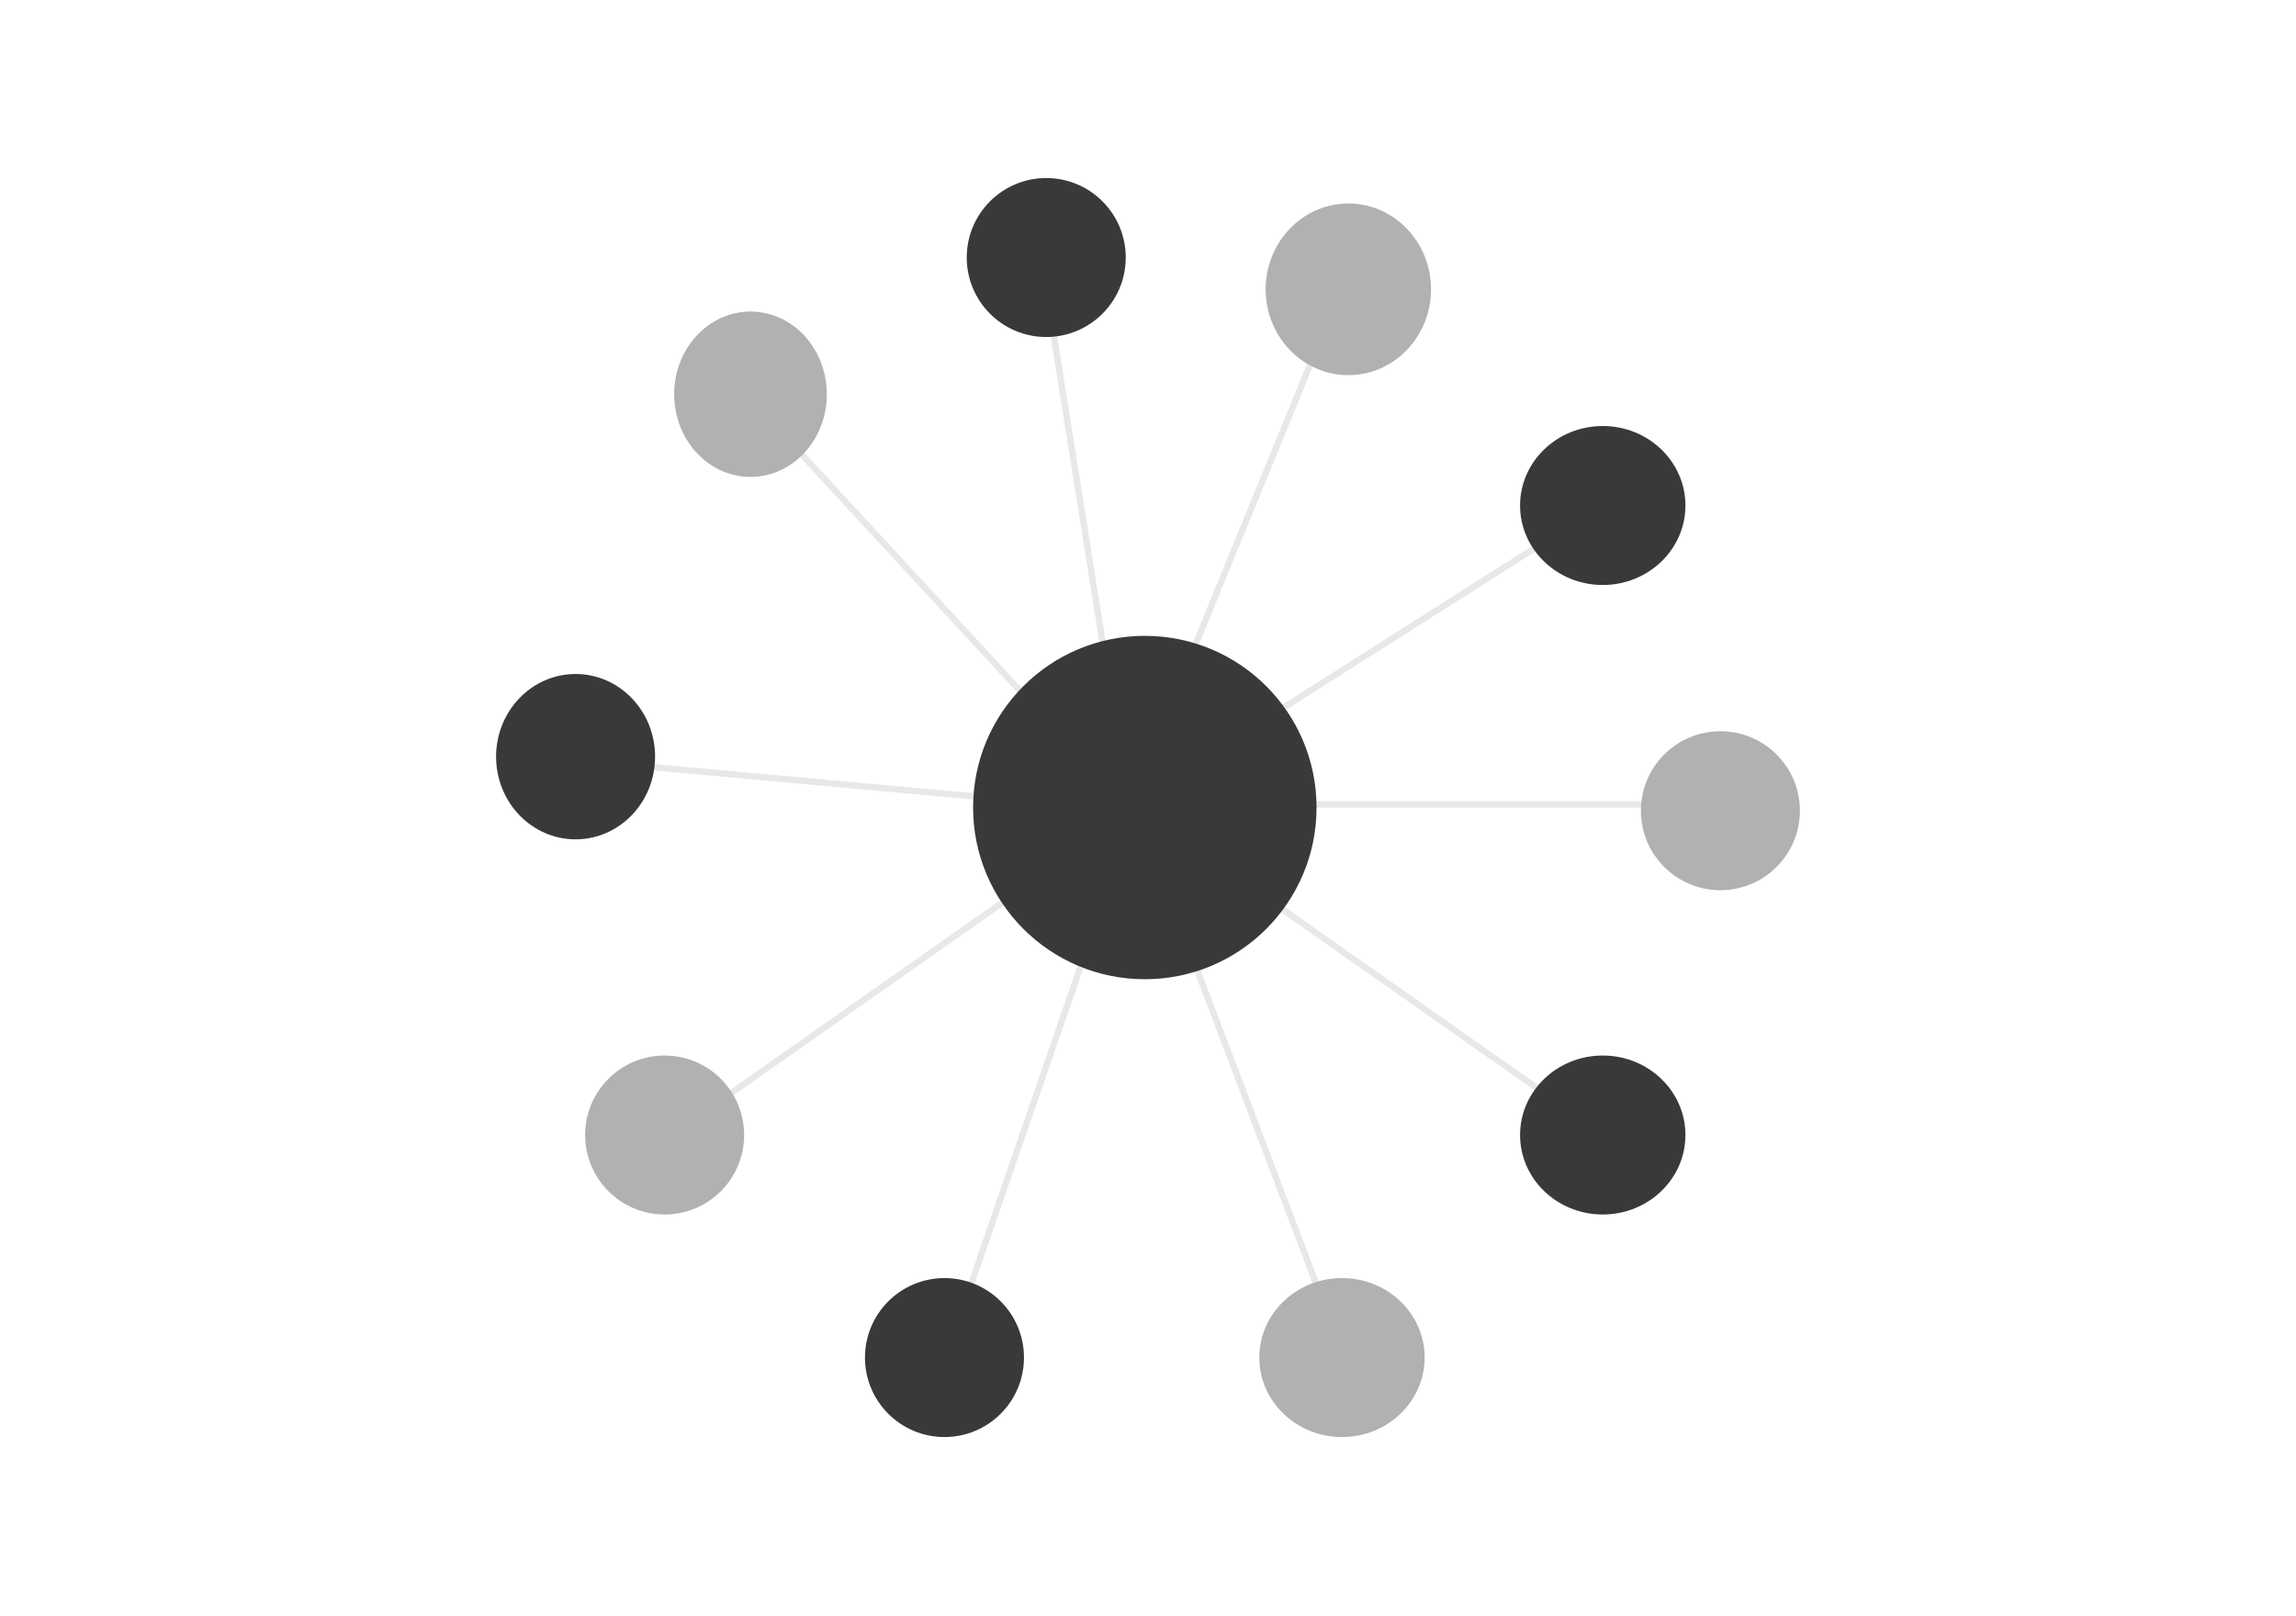
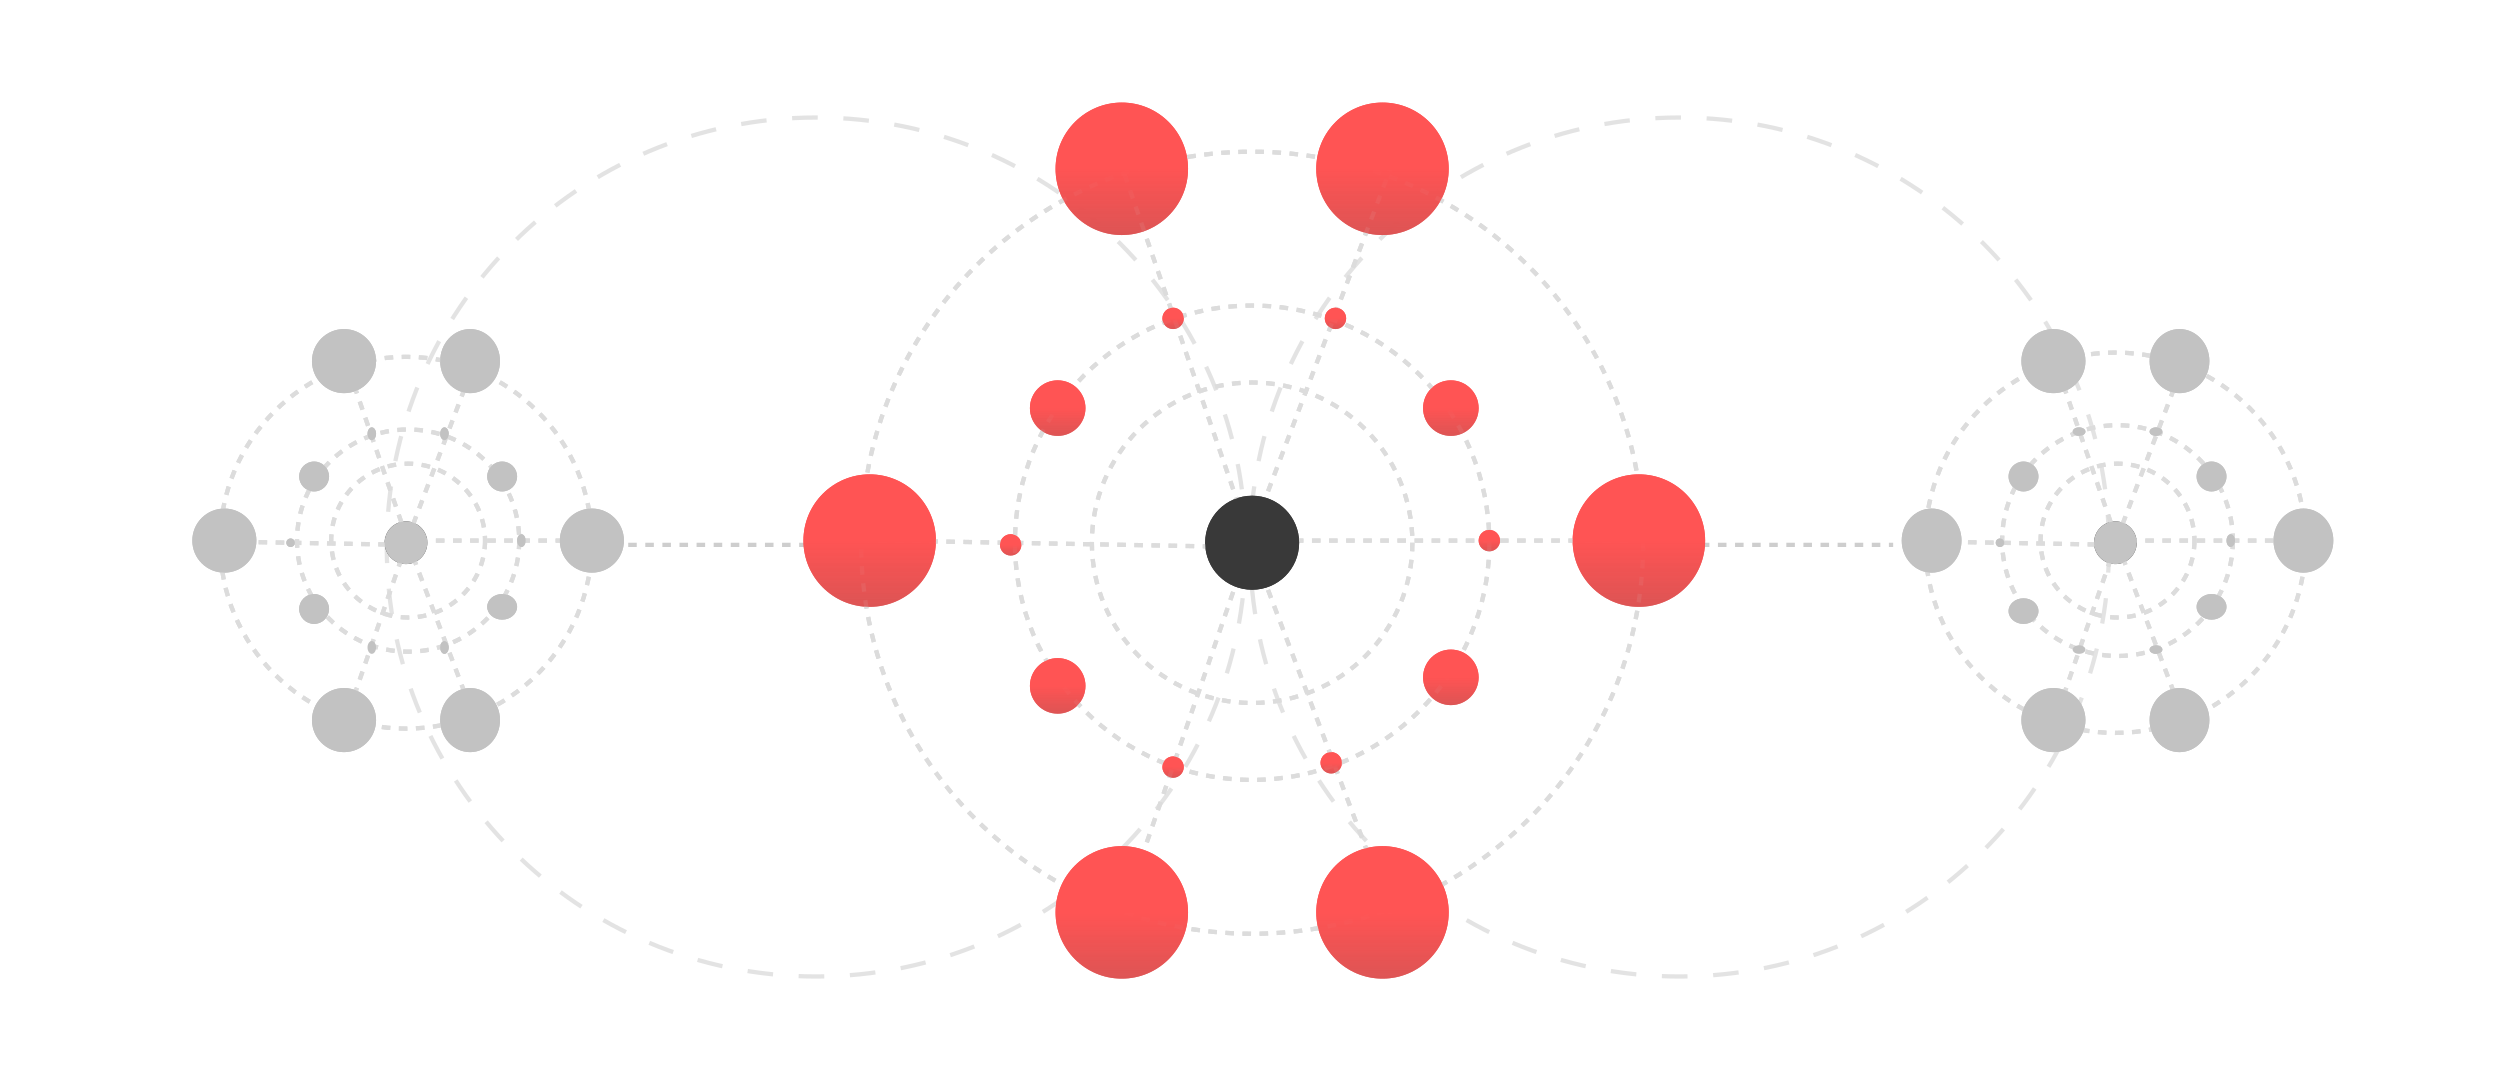
- <svg xmlns="http://www.w3.org/2000/svg" width="361" height="254" viewBox="0 0 361 254" fill="none">
-   <line x1="177.633" y1="127.339" x2="117.633" y2="62.339" stroke="#E8E8E8" />
-   <line x1="177.506" y1="127.079" x2="163.506" y2="39.079" stroke="#E8E8E8" />
-   <line x1="177.537" y1="126.81" x2="211.537" y2="43.81" stroke="#E8E8E8" />
-   <line x1="177.732" y1="126.578" x2="251.732" y2="79.578" stroke="#E8E8E8" />
-   <line x1="178" y1="126.5" x2="270" y2="126.5" stroke="#E8E8E8" />
-   <line x1="178.287" y1="126.591" x2="252.287" y2="178.591" stroke="#E8E8E8" />
-   <line x1="178.467" y1="126.823" x2="211.467" y2="213.823" stroke="#E8E8E8" />
-   <line x1="178.473" y1="127.163" x2="148.473" y2="214.163" stroke="#E8E8E8" />
-   <line x1="178.287" y1="127.409" x2="104.287" y2="179.409" stroke="#E8E8E8" />
-   <line x1="177.955" y1="127.498" x2="89.955" y2="119.498" stroke="#E8E8E8" />
-   <ellipse cx="118" cy="62" rx="12" ry="13" fill="#B1B1B1" />
-   <ellipse cx="90.5" cy="119" rx="12.5" ry="13" fill="#393939" />
-   <circle cx="104.5" cy="178.5" r="12.5" fill="#B1B1B1" />
-   <circle cx="148.5" cy="213.5" r="12.5" fill="#393939" />
-   <ellipse cx="211" cy="213.5" rx="13" ry="12.5" fill="#B1B1B1" />
-   <ellipse cx="252" cy="178.5" rx="13" ry="12.5" fill="#393939" />
-   <circle cx="270.5" cy="127.5" r="12.5" fill="#B1B1B1" />
-   <ellipse cx="252" cy="79.5" rx="13" ry="12.5" fill="#393939" />
-   <ellipse cx="212" cy="45.5" rx="13" ry="13.5" fill="#B1B1B1" />
-   <circle cx="164.5" cy="40.5" r="12.5" fill="#393939" />
-   <circle cx="180" cy="127" r="27" fill="#393939" />
+ <svg xmlns="http://www.w3.org/2000/svg" width="585" height="254" viewBox="0 0 585 254" fill="none">
+   <circle cx="393" cy="128" r="100.5" stroke="#E3E3E3" stroke-dasharray="6 6" />
+   <circle cx="191" cy="128" r="100.5" stroke="#E3E3E3" stroke-dasharray="6 6" />
+   <line x1="143" y1="127.5" x2="192" y2="127.5" stroke="#CECECE" stroke-dasharray="2 2" />
+   <line x1="394" y1="127.5" x2="443" y2="127.5" stroke="#CECECE" stroke-dasharray="2 2" />
+   <circle cx="293" cy="127" r="37.5" stroke="#DCDCDC" stroke-dasharray="2 2" />
+   <circle cx="293" cy="127" r="55.5" stroke="#DCDCDC" stroke-dasharray="2 2" />
+   <circle cx="293" cy="127" r="91.5" stroke="#DCDCDC" stroke-dasharray="2 2" />
+   <line x1="291" y1="126.5" x2="383" y2="126.5" stroke="#DCDCDC" stroke-dasharray="2 2" />
+   <line x1="292.467" y1="126.823" x2="325.467" y2="213.823" stroke="#DCDCDC" stroke-dasharray="2 2" />
+   <line x1="292.473" y1="127.163" x2="262.473" y2="214.163" stroke="#DCDCDC" stroke-dasharray="2 2" />
+   <line x1="291.439" y1="128.01" x2="203.091" y2="126.408" stroke="#DCDCDC" stroke-dasharray="2 2" />
+   <circle r="15.5" transform="matrix(-1 0 0 1 262.5 213.5)" fill="url(#paint0_linear)" />
+   <circle r="15.5" transform="matrix(-1 0 0 1 203.5 126.5)" fill="url(#paint1_linear)" />
+   <circle r="15.5" transform="matrix(-1 0 0 1 383.5 126.5)" fill="url(#paint2_linear)" />
+   <circle r="6.5" transform="matrix(-1 0 0 1 339.5 158.5)" fill="url(#paint3_linear)" />
+   <circle r="6.5" transform="matrix(-1 0 0 1 339.5 95.5)" fill="url(#paint4_linear)" />
+   <circle r="6.5" transform="matrix(-1 0 0 1 247.5 95.5)" fill="url(#paint5_linear)" />
+   <circle r="6.5" transform="matrix(-1 0 0 1 247.5 160.5)" fill="url(#paint6_linear)" />
+   <circle r="2.5" transform="matrix(-1 0 0 1 236.5 127.5)" fill="url(#paint7_linear)" />
+   <circle r="15.5" transform="matrix(-1 0 0 1 323.5 213.5)" fill="url(#paint8_linear)" />
+   <line y1="-0.5" x2="93.048" y2="-0.5" transform="matrix(0.354654 -0.934998 -0.934998 -0.354654 292 126)" stroke="#DCDCDC" stroke-dasharray="2 2" />
+   <line y1="-0.5" x2="92.027" y2="-0.5" transform="matrix(-0.325991 -0.945373 -0.945373 0.325991 292 126)" stroke="#DCDCDC" stroke-dasharray="2 2" />
+   <circle r="15.5" transform="matrix(-1 0 0 1 262.5 39.5)" fill="url(#paint9_linear)" />
+   <circle r="15.5" transform="matrix(-1 0 0 1 323.5 39.5)" fill="url(#paint10_linear)" />
+   <circle r="11" transform="matrix(-1 0 0 1 293 127)" fill="#393939" />
+   <circle r="2.5" transform="matrix(-1 0 0 1 274.5 74.5)" fill="url(#paint11_linear)" />
+   <circle r="2.5" transform="matrix(-1 0 0 1 274.5 179.5)" fill="url(#paint12_linear)" />
+   <circle r="2.5" transform="matrix(-1 0 0 1 312.5 74.5)" fill="url(#paint13_linear)" />
+   <circle r="2.5" transform="matrix(-1 0 0 1 348.5 126.5)" fill="url(#paint14_linear)" />
+   <circle r="2.5" transform="matrix(-1 0 0 1 311.5 178.5)" fill="url(#paint15_linear)" />
+   <circle cx="293" cy="127" r="37.5" stroke="#DCDCDC" stroke-dasharray="2 2" />
+   <circle cx="293" cy="127" r="55.5" stroke="#DCDCDC" stroke-dasharray="2 2" />
+   <circle cx="293" cy="127" r="91.5" stroke="#DCDCDC" stroke-dasharray="2 2" />
+   <line x1="291" y1="126.5" x2="383" y2="126.5" stroke="#DCDCDC" stroke-dasharray="2 2" />
+   <line x1="292.467" y1="126.823" x2="325.467" y2="213.823" stroke="#DCDCDC" stroke-dasharray="2 2" />
+   <line x1="292.473" y1="127.163" x2="262.473" y2="214.163" stroke="#DCDCDC" stroke-dasharray="2 2" />
+   <line x1="291.439" y1="128.01" x2="203.091" y2="126.408" stroke="#DCDCDC" stroke-dasharray="2 2" />
+   <circle r="15.5" transform="matrix(-1 0 0 1 262.5 213.5)" fill="url(#paint16_linear)" />
+   <circle r="15.5" transform="matrix(-1 0 0 1 203.5 126.5)" fill="url(#paint17_linear)" />
+   <circle r="15.5" transform="matrix(-1 0 0 1 383.5 126.5)" fill="url(#paint18_linear)" />
+   <circle r="6.5" transform="matrix(-1 0 0 1 339.5 158.5)" fill="url(#paint19_linear)" />
+   <circle r="6.5" transform="matrix(-1 0 0 1 339.5 95.5)" fill="url(#paint20_linear)" />
+   <circle r="6.5" transform="matrix(-1 0 0 1 247.5 95.5)" fill="url(#paint21_linear)" />
+   <circle r="6.5" transform="matrix(-1 0 0 1 247.5 160.5)" fill="url(#paint22_linear)" />
+   <circle r="2.5" transform="matrix(-1 0 0 1 236.5 127.5)" fill="url(#paint23_linear)" />
+   <circle r="15.5" transform="matrix(-1 0 0 1 323.5 213.5)" fill="url(#paint24_linear)" />
+   <line y1="-0.5" x2="93.048" y2="-0.5" transform="matrix(0.354654 -0.934998 -0.934998 -0.354654 292 126)" stroke="#DCDCDC" stroke-dasharray="2 2" />
+   <line y1="-0.5" x2="92.027" y2="-0.5" transform="matrix(-0.325991 -0.945373 -0.945373 0.325991 292 126)" stroke="#DCDCDC" stroke-dasharray="2 2" />
+   <circle r="15.5" transform="matrix(-1 0 0 1 262.5 39.5)" fill="url(#paint25_linear)" />
+   <circle r="15.5" transform="matrix(-1 0 0 1 323.5 39.5)" fill="url(#paint26_linear)" />
+   <circle r="11" transform="matrix(-1 0 0 1 293 127)" fill="#393939" />
+   <circle r="2.5" transform="matrix(-1 0 0 1 274.5 74.5)" fill="url(#paint27_linear)" />
+   <circle r="2.5" transform="matrix(-1 0 0 1 274.5 179.5)" fill="url(#paint28_linear)" />
+   <circle r="2.5" transform="matrix(-1 0 0 1 312.5 74.5)" fill="url(#paint29_linear)" />
+   <circle r="2.5" transform="matrix(-1 0 0 1 348.5 126.5)" fill="url(#paint30_linear)" />
+   <circle r="2.5" transform="matrix(-1 0 0 1 311.5 178.5)" fill="url(#paint31_linear)" />
+   <circle cx="95.5" cy="126.5" r="18" stroke="#DCDCDC" stroke-dasharray="2 2" />
+   <circle cx="495.5" cy="126.5" r="18" stroke="#DCDCDC" stroke-dasharray="2 2" />
+   <circle cx="95.5" cy="126.5" r="26" stroke="#DCDCDC" stroke-dasharray="2 2" />
+   <circle cx="495.5" cy="126.5" r="27" stroke="#DCDCDC" stroke-dasharray="2 2" />
+   <circle cx="95" cy="127" r="43.5" stroke="#DCDCDC" stroke-dasharray="2 2" />
+   <circle cx="495" cy="127" r="44.5" stroke="#DCDCDC" stroke-dasharray="2 2" />
+   <line x1="94" y1="126.5" x2="139" y2="126.5" stroke="#DCDCDC" stroke-dasharray="2 2" />
+   <line x1="494" y1="126.5" x2="539" y2="126.5" stroke="#DCDCDC" stroke-dasharray="2 2" />
+   <line x1="95.25" y1="126.562" x2="111.034" y2="168.174" stroke="#DCDCDC" stroke-dasharray="2 2" />
+   <line x1="495.243" y1="126.564" x2="511.18" y2="168.579" stroke="#DCDCDC" stroke-dasharray="2 2" />
+   <line x1="95.255" y1="126.902" x2="80.906" y2="168.514" stroke="#DCDCDC" stroke-dasharray="2 2" />
+   <line x1="495.248" y1="126.904" x2="480.761" y2="168.919" stroke="#DCDCDC" stroke-dasharray="2 2" />
+   <line x1="94.51" y1="127.483" x2="52.253" y2="126.717" stroke="#DCDCDC" stroke-dasharray="2 2" />
+   <line x1="494.5" y1="127.487" x2="451.834" y2="126.714" stroke="#DCDCDC" stroke-dasharray="2 2" />
+   <circle r="7.5" transform="matrix(-1 0 0 1 80.5 168.5)" fill="#C2C2C2" />
+   <circle r="7.5" transform="matrix(-1 0 0 1 480.5 168.5)" fill="#C2C2C2" />
+   <circle r="7.5" transform="matrix(-1 0 0 1 52.5 126.5)" fill="#C2C2C2" />
+   <ellipse rx="7" ry="7.5" transform="matrix(-1 0 0 1 452 126.5)" fill="#C2C2C2" />
+   <circle r="7.5" transform="matrix(-1 0 0 1 138.5 126.5)" fill="#C2C2C2" />
+   <ellipse rx="7" ry="7.5" transform="matrix(-1 0 0 1 539 126.5)" fill="#C2C2C2" />
+   <ellipse rx="3.5" ry="3" transform="matrix(-1 0 0 1 117.5 142)" fill="#C2C2C2" />
+   <ellipse rx="3.5" ry="3" transform="matrix(-1 0 0 1 517.5 142)" fill="#C2C2C2" />
+   <circle r="3.5" transform="matrix(-1 0 0 1 117.5 111.5)" fill="#C2C2C2" />
+   <circle r="3.5" transform="matrix(-1 0 0 1 517.5 111.5)" fill="#C2C2C2" />
+   <circle r="3.5" transform="matrix(-1 0 0 1 73.5 111.5)" fill="#C2C2C2" />
+   <circle r="3.5" transform="matrix(-1 0 0 1 473.5 111.5)" fill="#C2C2C2" />
+   <circle r="3.5" transform="matrix(-1 0 0 1 73.5 142.5)" fill="#C2C2C2" />
+   <ellipse rx="3.5" ry="3" transform="matrix(-1 0 0 1 473.5 143)" fill="#C2C2C2" />
+   <circle r="1" transform="matrix(-1 0 0 1 68 127)" fill="#C2C2C2" />
+   <circle r="1" transform="matrix(-1 0 0 1 468 127)" fill="#C2C2C2" />
+   <ellipse rx="7" ry="7.5" transform="matrix(-1 0 0 1 110 168.5)" fill="#C2C2C2" />
+   <ellipse rx="7" ry="7.5" transform="matrix(-1 0 0 1 510 168.5)" fill="#C2C2C2" />
+   <line y1="-0.5" x2="44.505" y2="-0.5" transform="matrix(0.354654 -0.934998 -0.934998 -0.354654 94.7826 126.261)" stroke="#DCDCDC" stroke-dasharray="2 2" />
+   <line y1="-0.5" x2="44.936" y2="-0.5" transform="matrix(0.354654 -0.934998 -0.934998 -0.354654 494.776 126.259)" stroke="#DCDCDC" stroke-dasharray="2 2" />
+   <line y1="-0.5" x2="44.016" y2="-0.5" transform="matrix(-0.325991 -0.945373 -0.945373 0.325991 94.7826 126.261)" stroke="#DCDCDC" stroke-dasharray="2 2" />
+   <line y1="-0.5" x2="44.442" y2="-0.5" transform="matrix(-0.325991 -0.945373 -0.945373 0.325991 494.776 126.259)" stroke="#DCDCDC" stroke-dasharray="2 2" />
+   <circle r="7.5" transform="matrix(-1 0 0 1 80.5 84.5)" fill="#C2C2C2" />
+   <circle r="7.5" transform="matrix(-1 0 0 1 480.5 84.5)" fill="#C2C2C2" />
+   <ellipse rx="7" ry="7.5" transform="matrix(-1 0 0 1 110 84.5)" fill="#C2C2C2" />
+   <ellipse rx="7" ry="7.5" transform="matrix(-1 0 0 1 510 84.5)" fill="#C2C2C2" />
+   <circle r="5" transform="matrix(-1 0 0 1 95 127)" fill="#393939" />
+   <circle r="5" transform="matrix(-1 0 0 1 495 127)" fill="#393939" />
+   <ellipse rx="1" ry="1.5" transform="matrix(-1 0 0 1 87 101.5)" fill="#C2C2C2" />
+   <ellipse rx="1.5" ry="1" transform="matrix(-1 0 0 1 486.5 101)" fill="#C2C2C2" />
+   <ellipse rx="1" ry="1.5" transform="matrix(-1 0 0 1 104 101.5)" fill="#C2C2C2" />
+   <ellipse rx="1.5" ry="1" transform="matrix(-1 0 0 1 504.5 101)" fill="#C2C2C2" />
+   <ellipse rx="1" ry="1.5" transform="matrix(-1 0 0 1 122 126.5)" fill="#C2C2C2" />
+   <ellipse rx="1" ry="1.5" transform="matrix(-1 0 0 1 522 126.5)" fill="#C2C2C2" />
+   <ellipse rx="1" ry="1.5" transform="matrix(-1 0 0 1 104 151.5)" fill="#C2C2C2" />
+   <ellipse rx="1.5" ry="1" transform="matrix(-1 0 0 1 504.5 152)" fill="#C2C2C2" />
+   <circle cx="95.5" cy="126.5" r="18" stroke="#DCDCDC" stroke-dasharray="2 2" />
+   <circle cx="495.5" cy="126.5" r="18" stroke="#DCDCDC" stroke-dasharray="2 2" />
+   <circle cx="95.5" cy="126.5" r="26" stroke="#DCDCDC" stroke-dasharray="2 2" />
+   <circle cx="495.5" cy="126.5" r="27" stroke="#DCDCDC" stroke-dasharray="2 2" />
+   <circle cx="95" cy="127" r="43.5" stroke="#DCDCDC" stroke-dasharray="2 2" />
+   <circle cx="495" cy="127" r="44.5" stroke="#DCDCDC" stroke-dasharray="2 2" />
+   <line x1="94" y1="126.5" x2="139" y2="126.5" stroke="#DCDCDC" stroke-dasharray="2 2" />
+   <line x1="494" y1="126.5" x2="539" y2="126.5" stroke="#DCDCDC" stroke-dasharray="2 2" />
+   <line x1="95.25" y1="126.562" x2="111.034" y2="168.174" stroke="#DCDCDC" stroke-dasharray="2 2" />
+   <line x1="495.243" y1="126.564" x2="511.18" y2="168.579" stroke="#DCDCDC" stroke-dasharray="2 2" />
+   <line x1="95.255" y1="126.902" x2="80.906" y2="168.514" stroke="#DCDCDC" stroke-dasharray="2 2" />
+   <line x1="495.248" y1="126.904" x2="480.761" y2="168.919" stroke="#DCDCDC" stroke-dasharray="2 2" />
+   <line x1="94.51" y1="127.483" x2="52.253" y2="126.717" stroke="#DCDCDC" stroke-dasharray="2 2" />
+   <line x1="494.5" y1="127.487" x2="451.834" y2="126.714" stroke="#DCDCDC" stroke-dasharray="2 2" />
+   <circle r="7.5" transform="matrix(-1 0 0 1 80.5 168.5)" fill="#C2C2C2" />
+   <circle r="7.5" transform="matrix(-1 0 0 1 480.5 168.5)" fill="#C2C2C2" />
+   <circle r="7.5" transform="matrix(-1 0 0 1 52.5 126.5)" fill="#C2C2C2" />
+   <ellipse rx="7" ry="7.5" transform="matrix(-1 0 0 1 452 126.5)" fill="#C2C2C2" />
+   <circle r="7.5" transform="matrix(-1 0 0 1 138.5 126.5)" fill="#C2C2C2" />
+   <ellipse rx="7" ry="7.5" transform="matrix(-1 0 0 1 539 126.5)" fill="#C2C2C2" />
+   <ellipse rx="3.5" ry="3" transform="matrix(-1 0 0 1 117.5 142)" fill="#C2C2C2" />
+   <ellipse rx="3.5" ry="3" transform="matrix(-1 0 0 1 517.5 142)" fill="#C2C2C2" />
+   <circle r="3.5" transform="matrix(-1 0 0 1 117.5 111.5)" fill="#C2C2C2" />
+   <circle r="3.5" transform="matrix(-1 0 0 1 517.5 111.5)" fill="#C2C2C2" />
+   <circle r="3.5" transform="matrix(-1 0 0 1 73.5 111.5)" fill="#C2C2C2" />
+   <circle r="3.5" transform="matrix(-1 0 0 1 473.5 111.5)" fill="#C2C2C2" />
+   <circle r="3.5" transform="matrix(-1 0 0 1 73.5 142.5)" fill="#C2C2C2" />
+   <ellipse rx="3.5" ry="3" transform="matrix(-1 0 0 1 473.5 143)" fill="#C2C2C2" />
+   <circle r="1" transform="matrix(-1 0 0 1 68 127)" fill="#C2C2C2" />
+   <circle r="1" transform="matrix(-1 0 0 1 468 127)" fill="#C2C2C2" />
+   <ellipse rx="7" ry="7.5" transform="matrix(-1 0 0 1 110 168.5)" fill="#C2C2C2" />
+   <ellipse rx="7" ry="7.5" transform="matrix(-1 0 0 1 510 168.5)" fill="#C2C2C2" />
+   <line y1="-0.5" x2="44.505" y2="-0.5" transform="matrix(0.354654 -0.934998 -0.934998 -0.354654 94.7826 126.261)" stroke="#DCDCDC" stroke-dasharray="2 2" />
+   <line y1="-0.5" x2="44.936" y2="-0.5" transform="matrix(0.354654 -0.934998 -0.934998 -0.354654 494.776 126.259)" stroke="#DCDCDC" stroke-dasharray="2 2" />
+   <line y1="-0.5" x2="44.016" y2="-0.5" transform="matrix(-0.325991 -0.945373 -0.945373 0.325991 94.7826 126.261)" stroke="#DCDCDC" stroke-dasharray="2 2" />
+   <line y1="-0.5" x2="44.442" y2="-0.5" transform="matrix(-0.325991 -0.945373 -0.945373 0.325991 494.776 126.259)" stroke="#DCDCDC" stroke-dasharray="2 2" />
+   <circle r="7.5" transform="matrix(-1 0 0 1 80.5 84.5)" fill="#C2C2C2" />
+   <circle r="7.5" transform="matrix(-1 0 0 1 480.5 84.5)" fill="#C2C2C2" />
+   <ellipse rx="7" ry="7.5" transform="matrix(-1 0 0 1 110 84.5)" fill="#C2C2C2" />
+   <ellipse rx="7" ry="7.5" transform="matrix(-1 0 0 1 510 84.5)" fill="#C2C2C2" />
+   <circle r="5" transform="matrix(-1 0 0 1 95 127)" fill="#C4C4C4" />
+   <circle r="5" transform="matrix(-1 0 0 1 495 127)" fill="#C4C4C4" />
+   <ellipse rx="1" ry="1.5" transform="matrix(-1 0 0 1 87 101.5)" fill="#C2C2C2" />
+   <ellipse rx="1.5" ry="1" transform="matrix(-1 0 0 1 486.5 101)" fill="#C2C2C2" />
+   <ellipse rx="1" ry="1.5" transform="matrix(-1 0 0 1 87 151.5)" fill="#C2C2C2" />
+   <ellipse rx="1.5" ry="1" transform="matrix(-1 0 0 1 486.5 152)" fill="#C2C2C2" />
+   <ellipse rx="1" ry="1.5" transform="matrix(-1 0 0 1 104 101.5)" fill="#C2C2C2" />
+   <ellipse rx="1.5" ry="1" transform="matrix(-1 0 0 1 504.5 101)" fill="#C2C2C2" />
+   <ellipse rx="1" ry="1.5" transform="matrix(-1 0 0 1 122 126.5)" fill="#C2C2C2" />
+   <ellipse rx="1" ry="1.5" transform="matrix(-1 0 0 1 522 126.5)" fill="#C2C2C2" />
+   <ellipse rx="1" ry="1.5" transform="matrix(-1 0 0 1 104 151.5)" fill="#C2C2C2" />
+   <ellipse rx="1.5" ry="1" transform="matrix(-1 0 0 1 504.5 152)" fill="#C2C2C2" />
+   <defs>
+     <linearGradient id="paint0_linear" x1="15.5" y1="0" x2="15.5" y2="31" gradientUnits="userSpaceOnUse">
+       <stop stop-color="#FF5454" />
+       <stop offset="1" stop-color="#BA4F4F" stop-opacity="0.74" />
+     </linearGradient>
+     <linearGradient id="paint1_linear" x1="15.5" y1="0" x2="15.5" y2="31" gradientUnits="userSpaceOnUse">
+       <stop stop-color="#FF5454" />
+       <stop offset="1" stop-color="#BA4F4F" stop-opacity="0.74" />
+     </linearGradient>
+     <linearGradient id="paint2_linear" x1="15.5" y1="0" x2="15.5" y2="31" gradientUnits="userSpaceOnUse">
+       <stop stop-color="#FF5454" />
+       <stop offset="1" stop-color="#BA4F4F" stop-opacity="0.74" />
+     </linearGradient>
+     <linearGradient id="paint3_linear" x1="6.5" y1="0" x2="6.5" y2="13" gradientUnits="userSpaceOnUse">
+       <stop stop-color="#FF5454" />
+       <stop offset="1" stop-color="#BA4F4F" stop-opacity="0.74" />
+     </linearGradient>
+     <linearGradient id="paint4_linear" x1="6.5" y1="0" x2="6.5" y2="13" gradientUnits="userSpaceOnUse">
+       <stop stop-color="#FF5454" />
+       <stop offset="1" stop-color="#BA4F4F" stop-opacity="0.74" />
+     </linearGradient>
+     <linearGradient id="paint5_linear" x1="6.5" y1="0" x2="6.5" y2="13" gradientUnits="userSpaceOnUse">
+       <stop stop-color="#FF5454" />
+       <stop offset="1" stop-color="#BA4F4F" stop-opacity="0.74" />
+     </linearGradient>
+     <linearGradient id="paint6_linear" x1="6.5" y1="0" x2="6.5" y2="13" gradientUnits="userSpaceOnUse">
+       <stop stop-color="#FF5454" />
+       <stop offset="1" stop-color="#BA4F4F" stop-opacity="0.74" />
+     </linearGradient>
+     <linearGradient id="paint7_linear" x1="2.5" y1="0" x2="2.5" y2="5" gradientUnits="userSpaceOnUse">
+       <stop stop-color="#FF5454" />
+       <stop offset="1" stop-color="#BA4F4F" stop-opacity="0.74" />
+     </linearGradient>
+     <linearGradient id="paint8_linear" x1="15.5" y1="0" x2="15.5" y2="31" gradientUnits="userSpaceOnUse">
+       <stop stop-color="#FF5454" />
+       <stop offset="1" stop-color="#BA4F4F" stop-opacity="0.74" />
+     </linearGradient>
+     <linearGradient id="paint9_linear" x1="15.5" y1="0" x2="15.5" y2="31" gradientUnits="userSpaceOnUse">
+       <stop stop-color="#FF5454" />
+       <stop offset="1" stop-color="#BA4F4F" stop-opacity="0.74" />
+     </linearGradient>
+     <linearGradient id="paint10_linear" x1="15.5" y1="0" x2="15.5" y2="31" gradientUnits="userSpaceOnUse">
+       <stop stop-color="#FF5454" />
+       <stop offset="1" stop-color="#BA4F4F" stop-opacity="0.74" />
+     </linearGradient>
+     <linearGradient id="paint11_linear" x1="2.5" y1="0" x2="2.5" y2="5" gradientUnits="userSpaceOnUse">
+       <stop stop-color="#FF5454" />
+       <stop offset="1" stop-color="#BA4F4F" stop-opacity="0.74" />
+     </linearGradient>
+     <linearGradient id="paint12_linear" x1="2.5" y1="0" x2="2.5" y2="5" gradientUnits="userSpaceOnUse">
+       <stop stop-color="#FF5454" />
+       <stop offset="1" stop-color="#BA4F4F" stop-opacity="0.74" />
+     </linearGradient>
+     <linearGradient id="paint13_linear" x1="2.5" y1="0" x2="2.5" y2="5" gradientUnits="userSpaceOnUse">
+       <stop stop-color="#FF5454" />
+       <stop offset="1" stop-color="#BA4F4F" stop-opacity="0.74" />
+     </linearGradient>
+     <linearGradient id="paint14_linear" x1="2.5" y1="0" x2="2.5" y2="5" gradientUnits="userSpaceOnUse">
+       <stop stop-color="#FF5454" />
+       <stop offset="1" stop-color="#BA4F4F" stop-opacity="0.74" />
+     </linearGradient>
+     <linearGradient id="paint15_linear" x1="2.5" y1="0" x2="2.5" y2="5" gradientUnits="userSpaceOnUse">
+       <stop stop-color="#FF5454" />
+       <stop offset="1" stop-color="#BA4F4F" stop-opacity="0.74" />
+     </linearGradient>
+     <linearGradient id="paint16_linear" x1="15.5" y1="0" x2="15.5" y2="31" gradientUnits="userSpaceOnUse">
+       <stop stop-color="#FF5454" />
+       <stop offset="1" stop-color="#BA4F4F" stop-opacity="0.74" />
+     </linearGradient>
+     <linearGradient id="paint17_linear" x1="15.5" y1="0" x2="15.5" y2="31" gradientUnits="userSpaceOnUse">
+       <stop stop-color="#FF5454" />
+       <stop offset="1" stop-color="#BA4F4F" stop-opacity="0.74" />
+     </linearGradient>
+     <linearGradient id="paint18_linear" x1="15.5" y1="0" x2="15.5" y2="31" gradientUnits="userSpaceOnUse">
+       <stop stop-color="#FF5454" />
+       <stop offset="1" stop-color="#BA4F4F" stop-opacity="0.74" />
+     </linearGradient>
+     <linearGradient id="paint19_linear" x1="6.5" y1="0" x2="6.5" y2="13" gradientUnits="userSpaceOnUse">
+       <stop stop-color="#FF5454" />
+       <stop offset="1" stop-color="#BA4F4F" stop-opacity="0.74" />
+     </linearGradient>
+     <linearGradient id="paint20_linear" x1="6.5" y1="0" x2="6.5" y2="13" gradientUnits="userSpaceOnUse">
+       <stop stop-color="#FF5454" />
+       <stop offset="1" stop-color="#BA4F4F" stop-opacity="0.74" />
+     </linearGradient>
+     <linearGradient id="paint21_linear" x1="6.5" y1="0" x2="6.5" y2="13" gradientUnits="userSpaceOnUse">
+       <stop stop-color="#FF5454" />
+       <stop offset="1" stop-color="#BA4F4F" stop-opacity="0.74" />
+     </linearGradient>
+     <linearGradient id="paint22_linear" x1="6.5" y1="0" x2="6.5" y2="13" gradientUnits="userSpaceOnUse">
+       <stop stop-color="#FF5454" />
+       <stop offset="1" stop-color="#BA4F4F" stop-opacity="0.74" />
+     </linearGradient>
+     <linearGradient id="paint23_linear" x1="2.5" y1="0" x2="2.5" y2="5" gradientUnits="userSpaceOnUse">
+       <stop stop-color="#FF5454" />
+       <stop offset="1" stop-color="#BA4F4F" stop-opacity="0.74" />
+     </linearGradient>
+     <linearGradient id="paint24_linear" x1="15.5" y1="0" x2="15.5" y2="31" gradientUnits="userSpaceOnUse">
+       <stop stop-color="#FF5454" />
+       <stop offset="1" stop-color="#BA4F4F" stop-opacity="0.74" />
+     </linearGradient>
+     <linearGradient id="paint25_linear" x1="15.5" y1="0" x2="15.5" y2="31" gradientUnits="userSpaceOnUse">
+       <stop stop-color="#FF5454" />
+       <stop offset="1" stop-color="#BA4F4F" stop-opacity="0.74" />
+     </linearGradient>
+     <linearGradient id="paint26_linear" x1="15.5" y1="0" x2="15.5" y2="31" gradientUnits="userSpaceOnUse">
+       <stop stop-color="#FF5454" />
+       <stop offset="1" stop-color="#BA4F4F" stop-opacity="0.74" />
+     </linearGradient>
+     <linearGradient id="paint27_linear" x1="2.5" y1="0" x2="2.5" y2="5" gradientUnits="userSpaceOnUse">
+       <stop stop-color="#FF5454" />
+       <stop offset="1" stop-color="#BA4F4F" stop-opacity="0.74" />
+     </linearGradient>
+     <linearGradient id="paint28_linear" x1="2.5" y1="0" x2="2.5" y2="5" gradientUnits="userSpaceOnUse">
+       <stop stop-color="#FF5454" />
+       <stop offset="1" stop-color="#BA4F4F" stop-opacity="0.74" />
+     </linearGradient>
+     <linearGradient id="paint29_linear" x1="2.5" y1="0" x2="2.5" y2="5" gradientUnits="userSpaceOnUse">
+       <stop stop-color="#FF5454" />
+       <stop offset="1" stop-color="#BA4F4F" stop-opacity="0.74" />
+     </linearGradient>
+     <linearGradient id="paint30_linear" x1="2.5" y1="0" x2="2.5" y2="5" gradientUnits="userSpaceOnUse">
+       <stop stop-color="#FF5454" />
+       <stop offset="1" stop-color="#BA4F4F" stop-opacity="0.74" />
+     </linearGradient>
+     <linearGradient id="paint31_linear" x1="2.5" y1="0" x2="2.5" y2="5" gradientUnits="userSpaceOnUse">
+       <stop stop-color="#FF5454" />
+       <stop offset="1" stop-color="#BA4F4F" stop-opacity="0.74" />
+     </linearGradient>
+   </defs>
</svg>
